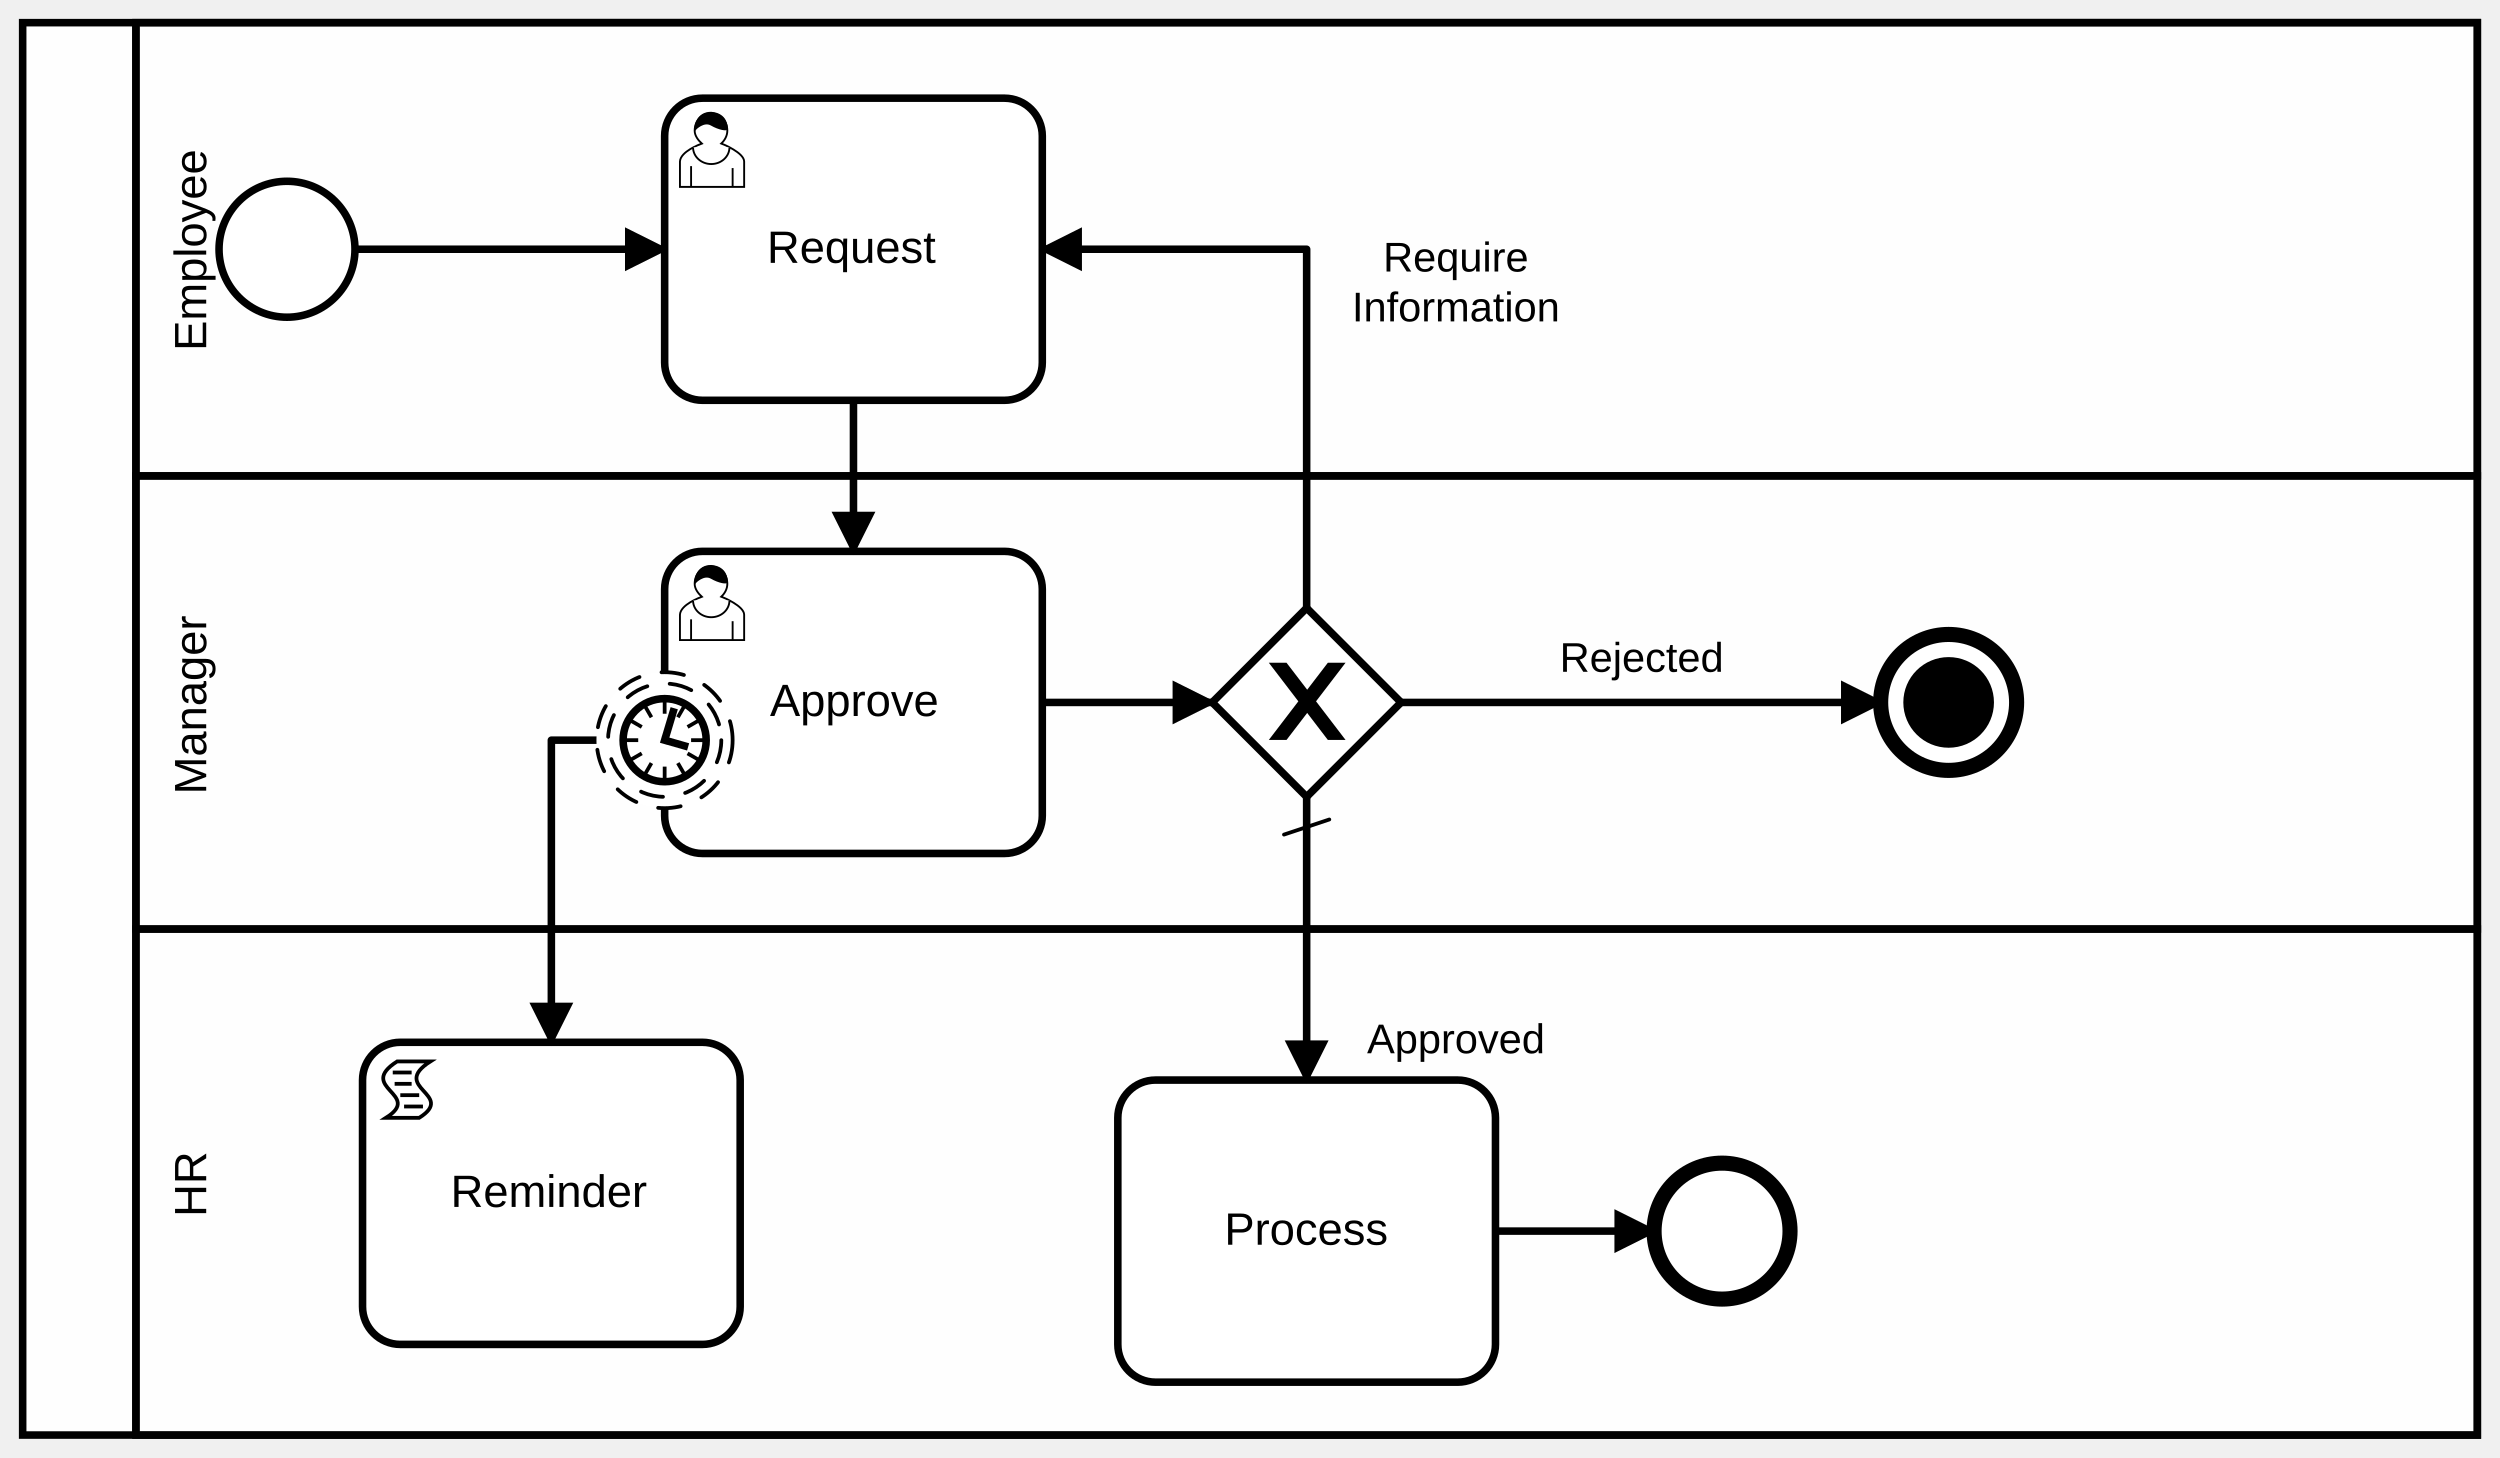
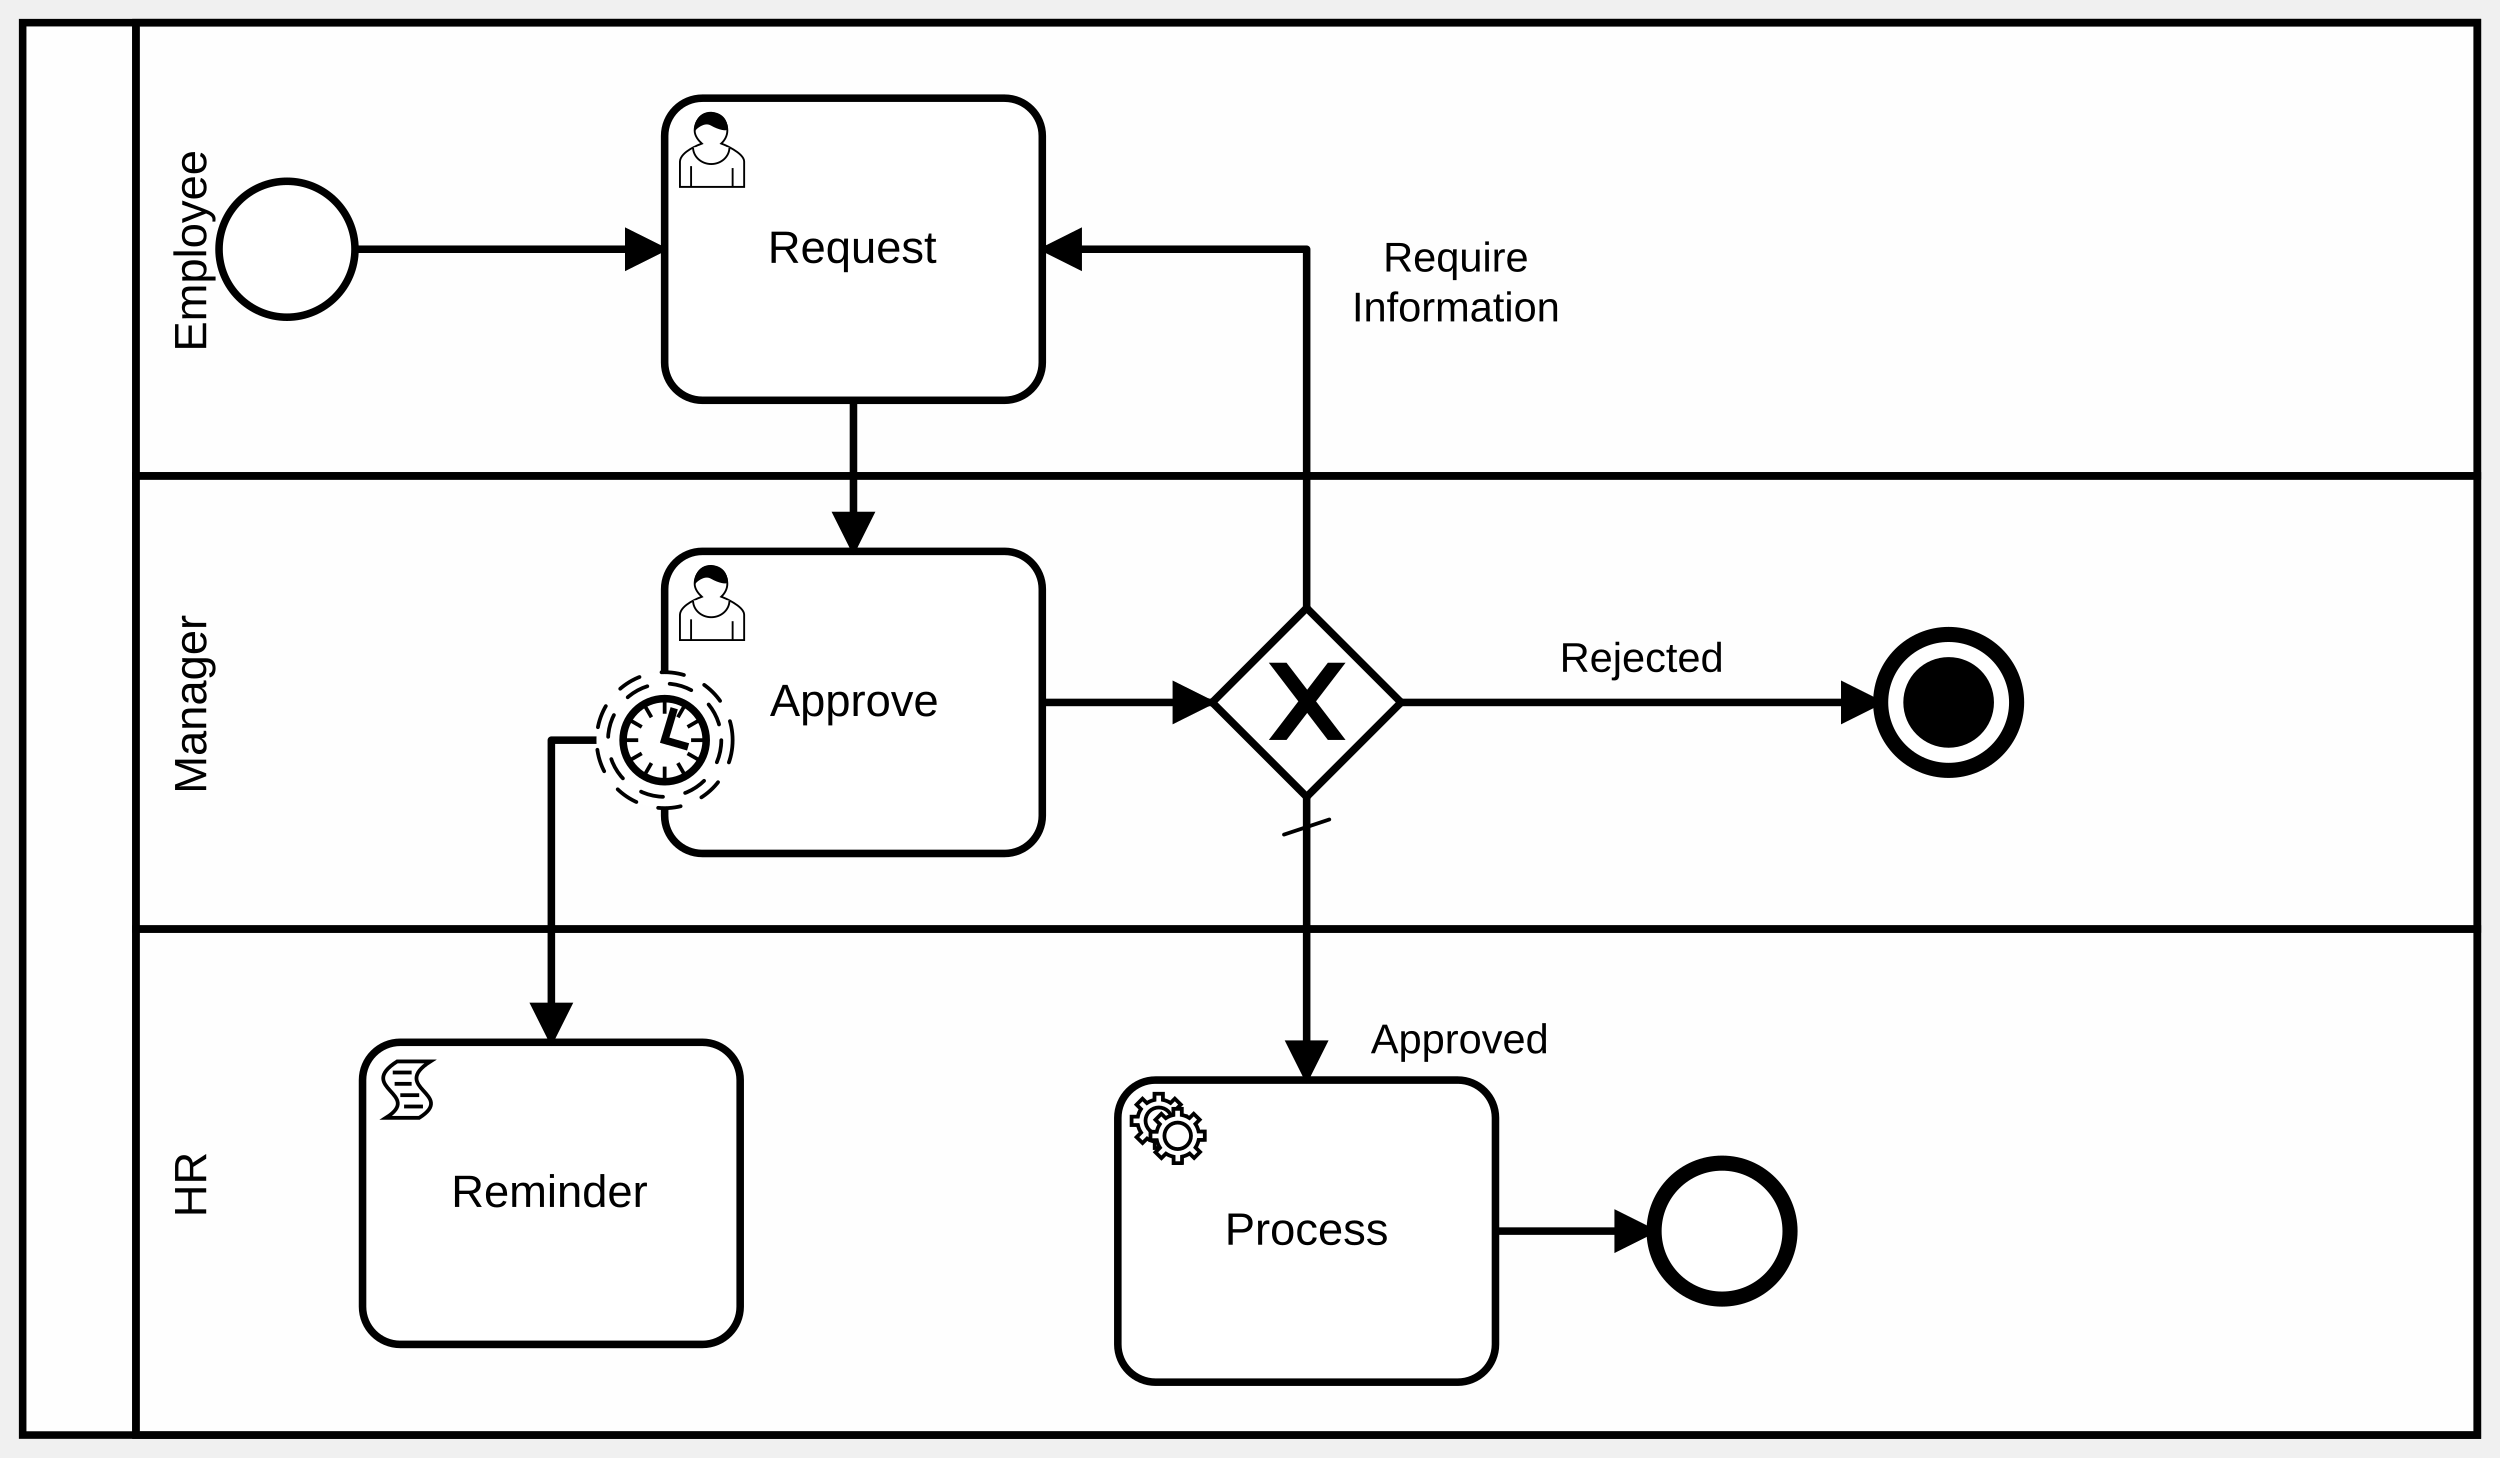
<svg xmlns="http://www.w3.org/2000/svg" width="662" height="386" viewBox="154 74 662 386" version="1.1">
  <defs>
-     <marker id="sequenceflow-end-white-black-43gcsm4iugsdn4nz3cvsjxf97" viewBox="0 0 20 20" refX="11" refY="10" markerWidth="10" markerHeight="10" orient="auto">
+     <marker id="sequenceflow-end-white-black-cr2yk6qygbac28v9lx5rs51v8" viewBox="0 0 20 20" refX="11" refY="10" markerWidth="10" markerHeight="10" orient="auto">
      <path d="M 1 5 L 11 10 L 1 15 Z" style="fill: black; stroke-width: 1px; stroke-linecap: round; stroke-dasharray: 10000, 1; stroke: black;" />
    </marker>
-     <marker id="conditional-default-flow-marker-white-black-43gcsm4iugsdn4nz3cvsjxf97" viewBox="0 0 20 20" refX="0" refY="10" markerWidth="10" markerHeight="10" orient="auto">
+     <marker id="conditional-default-flow-marker-white-black-cr2yk6qygbac28v9lx5rs51v8" viewBox="0 0 20 20" refX="0" refY="10" markerWidth="10" markerHeight="10" orient="auto">
      <path d="M 6 4 L 10 16" style="fill: black; stroke-width: 1px; stroke-linecap: round; stroke-dasharray: 10000, 1; stroke: black;" />
    </marker>
  </defs>
  <g class="djs-group">
-     <g class="djs-element djs-shape selected" data-element-id="Participant_0r7glje" style="display: block;" transform="matrix(1 0 0 1 160 80)">
+     <g class="djs-element djs-shape" data-element-id="Participant_0r7glje" style="display: block;" transform="matrix(1 0 0 1 160 80)">
      <g class="djs-visual">
        <rect x="0" y="0" width="650" height="374" rx="0" ry="0" style="stroke: black; stroke-width: 2px; fill: white; fill-opacity: 0.95;" />
        <polyline points="30,0 30,374 " style="fill: none; stroke: black; stroke-width: 2px;" />
        <text lineHeight="1.2" class="djs-label" style="font-family: Arial, sans-serif; font-size: 12px; font-weight: normal; fill: black;" transform="matrix(-1.83697e-16 -1 1 -1.83697e-16 0 374)">
          <tspan x="187" y="18.6" />
        </text>
      </g>
-       <rect x="-6" y="-6" width="662" height="386" class="djs-outline" style="fill: none;" />
      <rect class="djs-hit djs-hit-click-stroke" x="0" y="0" width="650" height="374" style="fill: none; stroke-opacity: 0; stroke: white; stroke-width: 15px;" />
      <rect class="djs-hit djs-hit-all" x="0" y="0" width="30" height="374" style="fill: none; stroke-opacity: 0; stroke: white; stroke-width: 15px;" />
+       <rect x="-6" y="-6" width="662" height="386" class="djs-outline" style="fill: none;" />
    </g>
    <g class="djs-children">
      <g class="djs-group">
        <g class="djs-element djs-shape" data-element-id="Lane_05wy8pe" style="display: block;" transform="matrix(1 0 0 1 190 320)">
          <g class="djs-visual">
            <rect x="0" y="0" width="620" height="134" rx="0" ry="0" style="stroke: black; stroke-width: 2px; fill: white; fill-opacity: 0.35;" />
            <text lineHeight="1.2" class="djs-label" style="font-family: Arial, sans-serif; font-size: 12px; font-weight: normal; fill: black;" transform="matrix(-1.83697e-16 -1 1 -1.83697e-16 0 134)">
-               <tspan x="57.778" y="18.6">HR</tspan>
+               <tspan x="57.667" y="18.6">HR</tspan>
            </text>
          </g>
          <rect class="djs-hit djs-hit-click-stroke" x="0" y="0" width="620" height="134" style="fill: none; stroke-opacity: 0; stroke: white; stroke-width: 15px;" />
          <rect class="djs-hit djs-hit-all" x="0" y="0" width="30" height="134" style="fill: none; stroke-opacity: 0; stroke: white; stroke-width: 15px;" />
          <rect x="-6" y="-6" width="632" height="146" class="djs-outline" style="fill: none;" />
        </g>
      </g>
      <g class="djs-group">
        <g class="djs-element djs-shape" data-element-id="Lane_0a5bph6" style="display: block;" transform="matrix(1 0 0 1 190 200)">
          <g class="djs-visual">
            <rect x="0" y="0" width="620" height="120" rx="0" ry="0" style="stroke: black; stroke-width: 2px; fill: white; fill-opacity: 0.35;" />
            <text lineHeight="1.2" class="djs-label" style="font-family: Arial, sans-serif; font-size: 12px; font-weight: normal; fill: black;" transform="matrix(-1.83697e-16 -1 1 -1.83697e-16 0 120)">
-               <tspan x="35.651" y="18.6">Manager</tspan>
+               <tspan x="35.817" y="18.6">Manager</tspan>
            </text>
          </g>
          <rect class="djs-hit djs-hit-click-stroke" x="0" y="0" width="620" height="120" style="fill: none; stroke-opacity: 0; stroke: white; stroke-width: 15px;" />
          <rect class="djs-hit djs-hit-all" x="0" y="0" width="30" height="120" style="fill: none; stroke-opacity: 0; stroke: white; stroke-width: 15px;" />
          <rect x="-6" y="-6" width="632" height="132" class="djs-outline" style="fill: none;" />
        </g>
      </g>
      <g class="djs-group">
        <g class="djs-element djs-shape" data-element-id="Lane_0jmm0qb" style="display: block;" transform="matrix(1 0 0 1 190 80)">
          <g class="djs-visual">
            <rect x="0" y="0" width="620" height="120" rx="0" ry="0" style="stroke: black; stroke-width: 2px; fill: white; fill-opacity: 0.35;" />
            <text lineHeight="1.2" class="djs-label" style="font-family: Arial, sans-serif; font-size: 12px; font-weight: normal; fill: black;" transform="matrix(-1.83697e-16 -1 1 -1.83697e-16 0 120)">
-               <tspan x="33.101" y="18.6">Employee</tspan>
+               <tspan x="32.906" y="18.6">Employee</tspan>
            </text>
          </g>
          <rect class="djs-hit djs-hit-click-stroke" x="0" y="0" width="620" height="120" style="fill: none; stroke-opacity: 0; stroke: white; stroke-width: 15px;" />
          <rect class="djs-hit djs-hit-all" x="0" y="0" width="30" height="120" style="fill: none; stroke-opacity: 0; stroke: white; stroke-width: 15px;" />
          <rect x="-6" y="-6" width="632" height="132" class="djs-outline" style="fill: none;" />
        </g>
      </g>
      <g class="djs-group">
        <g class="djs-element djs-connection" data-element-id="Flow_00etx8n" style="display: block;">
          <g class="djs-visual">
-             <path d="m  312,270L300,270 L300,350 " style="fill: none; stroke-width: 2px; stroke: black; stroke-linejoin: round; marker-end: url('#sequenceflow-end-white-black-43gcsm4iugsdn4nz3cvsjxf97');" />
+             <path d="m  312,270L300,270 L300,350 " style="fill: none; stroke-width: 2px; stroke: black; stroke-linejoin: round; marker-end: url('#sequenceflow-end-white-black-cr2yk6qygbac28v9lx5rs51v8');" />
          </g>
          <polyline points="312,270 300,270 300,350 " class="djs-hit djs-hit-stroke" style="fill: none; stroke-opacity: 0; stroke: white; stroke-width: 15px;" />
          <rect x="294" y="264" width="24" height="92" class="djs-outline" style="fill: none;" />
        </g>
      </g>
      <g class="djs-group">
        <g class="djs-element djs-connection" data-element-id="Flow_0rvg1ym" style="display: block;">
          <g class="djs-visual">
-             <path d="m  500,235L500,140 L430,140 " style="fill: none; stroke-width: 2px; stroke: black; stroke-linejoin: round; marker-end: url('#sequenceflow-end-white-black-43gcsm4iugsdn4nz3cvsjxf97');" />
+             <path d="m  500,235L500,140 L430,140 " style="fill: none; stroke-width: 2px; stroke: black; stroke-linejoin: round; marker-end: url('#sequenceflow-end-white-black-cr2yk6qygbac28v9lx5rs51v8');" />
          </g>
          <polyline points="500,235 500,140 430,140 " class="djs-hit djs-hit-stroke" style="fill: none; stroke-opacity: 0; stroke: white; stroke-width: 15px;" />
          <rect x="424" y="134" width="82" height="107" class="djs-outline" style="fill: none;" />
        </g>
      </g>
      <g class="djs-group">
        <g class="djs-element djs-connection" data-element-id="Flow_1ef1q1u" style="display: block;">
          <g class="djs-visual">
-             <path d="m  525,260L652,260 " style="fill: none; stroke-width: 2px; stroke: black; stroke-linejoin: round; marker-end: url('#sequenceflow-end-white-black-43gcsm4iugsdn4nz3cvsjxf97');" />
+             <path d="m  525,260L652,260 " style="fill: none; stroke-width: 2px; stroke: black; stroke-linejoin: round; marker-end: url('#sequenceflow-end-white-black-cr2yk6qygbac28v9lx5rs51v8');" />
          </g>
          <polyline points="525,260 652,260 " class="djs-hit djs-hit-stroke" style="fill: none; stroke-opacity: 0; stroke: white; stroke-width: 15px;" />
          <rect x="519" y="254" width="139" height="12" class="djs-outline" style="fill: none;" />
        </g>
      </g>
      <g class="djs-group">
        <g class="djs-element djs-connection" data-element-id="Flow_1ufmnuh" style="display: block;">
          <g class="djs-visual">
-             <path d="m  500,285L500,360 " style="fill: none; stroke-width: 2px; stroke: black; stroke-linejoin: round; marker-end: url('#sequenceflow-end-white-black-43gcsm4iugsdn4nz3cvsjxf97'); marker-start: url('#conditional-default-flow-marker-white-black-43gcsm4iugsdn4nz3cvsjxf97');" />
+             <path d="m  500,285L500,360 " style="fill: none; stroke-width: 2px; stroke: black; stroke-linejoin: round; marker-end: url('#sequenceflow-end-white-black-cr2yk6qygbac28v9lx5rs51v8'); marker-start: url('#conditional-default-flow-marker-white-black-cr2yk6qygbac28v9lx5rs51v8');" />
          </g>
          <polyline points="500,285 500,360 " class="djs-hit djs-hit-stroke" style="fill: none; stroke-opacity: 0; stroke: white; stroke-width: 15px;" />
          <rect x="494" y="279" width="12" height="87" class="djs-outline" style="fill: none;" />
        </g>
      </g>
      <g class="djs-group">
        <g class="djs-element djs-connection" data-element-id="Flow_1un6mui" style="display: block;">
          <g class="djs-visual">
-             <path d="m  550,400L592,400 " style="fill: none; stroke-width: 2px; stroke: black; stroke-linejoin: round; marker-end: url('#sequenceflow-end-white-black-43gcsm4iugsdn4nz3cvsjxf97');" />
+             <path d="m  550,400L592,400 " style="fill: none; stroke-width: 2px; stroke: black; stroke-linejoin: round; marker-end: url('#sequenceflow-end-white-black-cr2yk6qygbac28v9lx5rs51v8');" />
          </g>
          <polyline points="550,400 592,400 " class="djs-hit djs-hit-stroke" style="fill: none; stroke-opacity: 0; stroke: white; stroke-width: 15px;" />
          <rect x="544" y="394" width="54" height="12" class="djs-outline" style="fill: none;" />
        </g>
      </g>
      <g class="djs-group">
        <g class="djs-element djs-connection" data-element-id="Flow_1my72g7" style="display: block;">
          <g class="djs-visual">
-             <path d="m  430,260L475,260 " style="fill: none; stroke-width: 2px; stroke: black; stroke-linejoin: round; marker-end: url('#sequenceflow-end-white-black-43gcsm4iugsdn4nz3cvsjxf97');" />
+             <path d="m  430,260L475,260 " style="fill: none; stroke-width: 2px; stroke: black; stroke-linejoin: round; marker-end: url('#sequenceflow-end-white-black-cr2yk6qygbac28v9lx5rs51v8');" />
          </g>
          <polyline points="430,260 475,260 " class="djs-hit djs-hit-stroke" style="fill: none; stroke-opacity: 0; stroke: white; stroke-width: 15px;" />
          <rect x="424" y="254" width="57" height="12" class="djs-outline" style="fill: none;" />
        </g>
      </g>
      <g class="djs-group">
        <g class="djs-element djs-connection" data-element-id="Flow_0xa1hl7" style="display: block;">
          <g class="djs-visual">
-             <path d="m  248,140L330,140 " style="fill: none; stroke-width: 2px; stroke: black; stroke-linejoin: round; marker-end: url('#sequenceflow-end-white-black-43gcsm4iugsdn4nz3cvsjxf97');" />
+             <path d="m  248,140L330,140 " style="fill: none; stroke-width: 2px; stroke: black; stroke-linejoin: round; marker-end: url('#sequenceflow-end-white-black-cr2yk6qygbac28v9lx5rs51v8');" />
          </g>
          <polyline points="248,140 330,140 " class="djs-hit djs-hit-stroke" style="fill: none; stroke-opacity: 0; stroke: white; stroke-width: 15px;" />
          <rect x="242" y="134" width="94" height="12" class="djs-outline" style="fill: none;" />
        </g>
      </g>
      <g class="djs-group">
        <g class="djs-element djs-connection" data-element-id="Flow_1ig8mx7" style="display: block;">
          <g class="djs-visual">
-             <path d="m  380,180L380,220 " style="fill: none; stroke-width: 2px; stroke: black; stroke-linejoin: round; marker-end: url('#sequenceflow-end-white-black-43gcsm4iugsdn4nz3cvsjxf97');" />
+             <path d="m  380,180L380,220 " style="fill: none; stroke-width: 2px; stroke: black; stroke-linejoin: round; marker-end: url('#sequenceflow-end-white-black-cr2yk6qygbac28v9lx5rs51v8');" />
          </g>
          <polyline points="380,180 380,220 " class="djs-hit djs-hit-stroke" style="fill: none; stroke-opacity: 0; stroke: white; stroke-width: 15px;" />
          <rect x="374" y="174" width="12" height="52" class="djs-outline" style="fill: none;" />
        </g>
      </g>
      <g class="djs-group">
        <g class="djs-element djs-shape" data-element-id="StartEvent_1" style="display: block;" transform="matrix(1 0 0 1 212 122)">
          <g class="djs-visual">
            <circle cx="18" cy="18" r="18" style="stroke: black; stroke-width: 2px; fill: white; fill-opacity: 0.95;" />
          </g>
          <rect class="djs-hit djs-hit-all" x="0" y="0" width="36" height="36" style="fill: none; stroke-opacity: 0; stroke: white; stroke-width: 15px;" />
          <rect x="-6" y="-6" width="48" height="48" class="djs-outline" style="fill: none;" />
        </g>
      </g>
      <g class="djs-group">
        <g class="djs-element djs-shape" data-element-id="Request" style="display: block;" transform="matrix(1 0 0 1 330 100)">
          <g class="djs-visual">
            <rect x="0" y="0" width="100" height="80" rx="10" ry="10" style="stroke: black; stroke-width: 2px; fill: white; fill-opacity: 0.95;" />
            <text lineHeight="1.2" class="djs-label" style="font-family: Arial, sans-serif; font-size: 12px; font-weight: normal; fill: black;">
-               <tspan x="27.097" y="43.6">Request</tspan>
+               <tspan x="27.319" y="43.6">Request</tspan>
            </text>
            <path d="m 15,12 c 0.909,-0.845 1.594,-2.049 1.594,-3.385 0,-2.554 -1.805,-4.622 -4.357,-4.622 -2.552,0 -4.288,2.068 -4.288,4.622 0,1.348 0.974,2.562 1.896,3.405 -0.529,0.187 -5.669,2.097 -5.794,4.756 v 6.718 h 17 v -6.718 c 0,-2.298 -5.528,-4.595 -6.051,-4.776 zm -8,6 l 0,5.5 m 11,0 l 0,-5" style="fill: white; stroke-width: 0.5px; stroke: black;" />
            <path d="m 15,12 m 2.162,1.009 c 0,2.447 -2.158,4.431 -4.821,4.431 -2.665,0 -4.822,-1.981 -4.822,-4.431 " style="fill: white; stroke-width: 0.5px; stroke: black;" />
            <path d="m 15,12 m -6.9,-3.80 c 0,0 2.251,-2.358 4.274,-1.177 2.024,1.181 4.221,1.537 4.124,0.965 -0.098,-0.57 -0.117,-3.791 -4.191,-4.136 -3.575,0.001 -4.208,3.367 -4.207,4.348 z" style="fill: black; stroke-width: 0.5px; stroke: black;" />
          </g>
          <rect class="djs-hit djs-hit-all" x="0" y="0" width="100" height="80" style="fill: none; stroke-opacity: 0; stroke: white; stroke-width: 15px;" />
          <rect x="-6" y="-6" width="112" height="92" class="djs-outline" style="fill: none;" />
        </g>
      </g>
      <g class="djs-group">
        <g class="djs-element djs-shape" data-element-id="Approve" style="display: block;" transform="matrix(1 0 0 1 330 220)">
          <g class="djs-visual">
            <rect x="0" y="0" width="100" height="80" rx="10" ry="10" style="stroke: black; stroke-width: 2px; fill: white; fill-opacity: 0.95;" />
            <text lineHeight="1.2" class="djs-label" style="font-family: Arial, sans-serif; font-size: 12px; font-weight: normal; fill: black;">
-               <tspan x="27.878" y="43.6">Approve</tspan>
+               <tspan x="27.864" y="43.6">Approve</tspan>
            </text>
            <path d="m 15,12 c 0.909,-0.845 1.594,-2.049 1.594,-3.385 0,-2.554 -1.805,-4.622 -4.357,-4.622 -2.552,0 -4.288,2.068 -4.288,4.622 0,1.348 0.974,2.562 1.896,3.405 -0.529,0.187 -5.669,2.097 -5.794,4.756 v 6.718 h 17 v -6.718 c 0,-2.298 -5.528,-4.595 -6.051,-4.776 zm -8,6 l 0,5.5 m 11,0 l 0,-5" style="fill: white; stroke-width: 0.5px; stroke: black;" />
            <path d="m 15,12 m 2.162,1.009 c 0,2.447 -2.158,4.431 -4.821,4.431 -2.665,0 -4.822,-1.981 -4.822,-4.431 " style="fill: white; stroke-width: 0.5px; stroke: black;" />
            <path d="m 15,12 m -6.9,-3.80 c 0,0 2.251,-2.358 4.274,-1.177 2.024,1.181 4.221,1.537 4.124,0.965 -0.098,-0.57 -0.117,-3.791 -4.191,-4.136 -3.575,0.001 -4.208,3.367 -4.207,4.348 z" style="fill: black; stroke-width: 0.5px; stroke: black;" />
          </g>
          <rect class="djs-hit djs-hit-all" x="0" y="0" width="100" height="80" style="fill: none; stroke-opacity: 0; stroke: white; stroke-width: 15px;" />
          <rect x="-6" y="-6" width="112" height="92" class="djs-outline" style="fill: none;" />
        </g>
      </g>
      <g class="djs-group">
        <g class="djs-element djs-shape" data-element-id="Event_02om8ew" style="display: block;" transform="matrix(1 0 0 1 652 242)">
          <g class="djs-visual">
            <circle cx="18" cy="18" r="18" style="stroke: black; stroke-width: 4px; fill: white; fill-opacity: 0.95;" />
            <circle cx="18" cy="18" r="10" style="stroke: black; stroke-width: 4px; fill: black;" />
          </g>
          <rect class="djs-hit djs-hit-all" x="0" y="0" width="36" height="36" style="fill: none; stroke-opacity: 0; stroke: white; stroke-width: 15px;" />
          <rect x="-6" y="-6" width="48" height="48" class="djs-outline" style="fill: none;" />
        </g>
      </g>
      <g class="djs-group">
        <g class="djs-element djs-shape" data-element-id="Event_1qg3mz1" style="display: block;" transform="matrix(1 0 0 1 592 382)">
          <g class="djs-visual">
            <circle cx="18" cy="18" r="18" style="stroke: black; stroke-width: 4px; fill: white; fill-opacity: 0.95;" />
          </g>
          <rect class="djs-hit djs-hit-all" x="0" y="0" width="36" height="36" style="fill: none; stroke-opacity: 0; stroke: white; stroke-width: 15px;" />
          <rect x="-6" y="-6" width="48" height="48" class="djs-outline" style="fill: none;" />
        </g>
      </g>
      <g class="djs-group">
        <g class="djs-element djs-shape" data-element-id="Gateway_1kqewfd" style="display: block;" transform="matrix(1 0 0 1 475 235)">
          <g class="djs-visual">
            <polygon points="25,0 50,25 25,50 0,25" style="stroke: black; stroke-width: 2px; fill: white; fill-opacity: 0.95;" />
            <path d="m 16,15 7.429,9.714 -7.429,9.714 3.429,0 5.714,-7.464 5.714,7.464 3.429,0 -7.429,-9.714 7.429,-9.714 -3.429,0 -5.714,7.464 -5.714,-7.464 -3.429,0 z" style="fill: black; stroke-width: 1px; stroke: black;" />
          </g>
          <rect class="djs-hit djs-hit-all" x="0" y="0" width="50" height="50" style="fill: none; stroke-opacity: 0; stroke: white; stroke-width: 15px;" />
          <rect x="-6" y="-6" width="62" height="62" class="djs-outline" style="fill: none;" />
        </g>
      </g>
      <g class="djs-group">
-         <g class="djs-element djs-shape" data-element-id="Activity_1rx1txe" style="display: block;" transform="matrix(1 0 0 1 450 360)">
-           <g class="djs-visual">
-             <rect x="0" y="0" width="100" height="80" rx="10" ry="10" style="stroke: black; stroke-width: 2px; fill: white; fill-opacity: 0.95;" />
-             <text lineHeight="1.2" class="djs-label" style="font-family: Arial, sans-serif; font-size: 12px; font-weight: normal; fill: black;">
-               <tspan x="28.215" y="43.6">Process</tspan>
-             </text>
-           </g>
-           <rect class="djs-hit djs-hit-all" x="0" y="0" width="100" height="80" style="fill: none; stroke-opacity: 0; stroke: white; stroke-width: 15px;" />
-           <rect x="-6" y="-6" width="112" height="92" class="djs-outline" style="fill: none;" />
-         </g>
-       </g>
-       <g class="djs-group">
        <g class="djs-element djs-shape" data-element-id="Activity_1escddn" style="display: block;" transform="matrix(1 0 0 1 250 350)">
          <g class="djs-visual">
            <rect x="0" y="0" width="100" height="80" rx="10" ry="10" style="stroke: black; stroke-width: 2px; fill: white; fill-opacity: 0.95;" />
            <text lineHeight="1.2" class="djs-label" style="font-family: Arial, sans-serif; font-size: 12px; font-weight: normal; fill: black;">
-               <tspan x="23.322" y="43.6">Reminder</tspan>
+               <tspan x="23.488" y="43.6">Reminder</tspan>
            </text>
            <path d="m 15,20 c 9.967,-6.273 -8.001,-7.919 2.969,-14.938 l -8.803,0 c -10.97,7.019 6.998,8.665 -2.969,14.938 z m -7,-12 l 5,0 m -4.5,3 l 4.5,0 m -3,3 l 5,0m -4,3 l 5,0" style="fill: none; stroke-width: 1px; stroke: black;" />
          </g>
          <rect class="djs-hit djs-hit-all" x="0" y="0" width="100" height="80" style="fill: none; stroke-opacity: 0; stroke: white; stroke-width: 15px;" />
          <rect x="-6" y="-6" width="112" height="92" class="djs-outline" style="fill: none;" />
        </g>
      </g>
      <g class="djs-group">
-         <g class="djs-element djs-shape" data-element-id="Event_1lkpj3z" style="display: block;" transform="matrix(1 0 0 1 312 252)">
+         <g class="djs-element djs-shape selected" data-element-id="Activity_1rx1txe" style="display: block;" transform="matrix(1 0 0 1 450 360)">
+           <g class="djs-visual">
+             <rect x="0" y="0" width="100" height="80" rx="10" ry="10" style="stroke: black; stroke-width: 2px; fill: white; fill-opacity: 0.95;" />
+             <text lineHeight="1.2" class="djs-label" style="font-family: Arial, sans-serif; font-size: 12px; font-weight: normal; fill: black;">
+               <tspan x="28.32" y="43.6">Process</tspan>
+             </text>
+             <path d="m 12,18 v -1.713 c 0.352,-0.07 0.704,-0.178 1.048,-0.321 0.344,-0.145 0.666,-0.321 0.966,-0.521 l 1.194,1.18 1.567,-1.577 -1.195,-1.18 c 0.403,-0.614 0.683,-1.299 0.825,-2.018 l 1.622,-0.01 v -2.22 l -1.637,0.01 c -0.073,-0.352 -0.178,-0.7 -0.324,-1.044 -0.145,-0.344 -0.321,-0.664 -0.523,-0.962 l 1.131,-1.136 -1.583,-1.563 -1.13,1.136 c -0.614,-0.401 -1.303,-0.681 -2.023,-0.822 l 0.009,-1.619 h -2.241 l 0.004,1.631 c -0.354,0.074 -0.705,0.18 -1.05,0.324 -0.344,0.144 -0.665,0.321 -0.964,0.52 l -1.17,-1.158 -1.567,1.579 1.168,1.157 c -0.403,0.613 -0.683,1.298 -0.825,2.017 l -1.659,0.003 v 2.222 l 1.672,-0.006 c 0.073,0.351 0.18,0.702 0.324,1.045 0.145,0.344 0.321,0.664 0.523,0.961 l -1.199,1.197 1.584,1.56 1.196,-1.193 c 0.614,0.403 1.303,0.682 2.023,0.823 l 7.19e-4,1.699 h 2.227 z m 0.221,-3.996 c -1.789,0.75 -3.858,-0.093 -4.61,-1.874 -0.752,-1.783 0.091,-3.846 1.88,-4.596 1.788,-0.749 3.857,0.093 4.609,1.874 0.752,1.782 -0.091,3.846 -1.88,4.596 z" style="fill: white; stroke-width: 1px; stroke: black;" />
+             <path d="m 17.2,18 c -1.789,0.75 -3.858,-0.093 -4.61,-1.874 -0.752,-1.783 0.091,-3.846 1.88,-4.596 1.788,-0.749 3.857,0.093 4.609,1.874 0.752,1.782 -0.091,3.846 -1.88,4.596 z" style="fill: white; stroke-width: 0px; stroke: black;" />
+             <path d="m 17,22 v -1.713 c 0.352,-0.07 0.704,-0.178 1.048,-0.321 0.344,-0.145 0.666,-0.321 0.966,-0.521 l 1.194,1.18 1.567,-1.577 -1.195,-1.18 c 0.403,-0.614 0.683,-1.299 0.825,-2.018 l 1.622,-0.01 v -2.22 l -1.637,0.01 c -0.073,-0.352 -0.178,-0.7 -0.324,-1.044 -0.145,-0.344 -0.321,-0.664 -0.523,-0.962 l 1.131,-1.136 -1.583,-1.563 -1.13,1.136 c -0.614,-0.401 -1.303,-0.681 -2.023,-0.822 l 0.009,-1.619 h -2.241 l 0.004,1.631 c -0.354,0.074 -0.705,0.18 -1.05,0.324 -0.344,0.144 -0.665,0.321 -0.964,0.52 l -1.17,-1.158 -1.567,1.579 1.168,1.157 c -0.403,0.613 -0.683,1.298 -0.825,2.017 l -1.659,0.003 v 2.222 l 1.672,-0.006 c 0.073,0.351 0.18,0.702 0.324,1.045 0.145,0.344 0.321,0.664 0.523,0.961 l -1.199,1.197 1.584,1.56 1.196,-1.193 c 0.614,0.403 1.303,0.682 2.023,0.823 l 7.19e-4,1.699 h 2.227 z m 0.221,-3.996 c -1.789,0.75 -3.858,-0.093 -4.61,-1.874 -0.752,-1.783 0.091,-3.846 1.88,-4.596 1.788,-0.749 3.857,0.093 4.609,1.874 0.752,1.782 -0.091,3.846 -1.88,4.596 z" style="fill: white; stroke-width: 1px; stroke: black;" />
+           </g>
+           <rect class="djs-hit djs-hit-all" x="0" y="0" width="100" height="80" style="fill: none; stroke-opacity: 0; stroke: white; stroke-width: 15px;" />
+           <rect x="-6" y="-6" width="112" height="92" class="djs-outline" style="fill: none;" />
+         </g>
+       </g>
+       <g class="djs-group">
+         <g class="djs-element djs-shape" data-element-id="timer-event" style="display: block;" transform="matrix(1 0 0 1 312 252)">
          <g class="djs-visual">
            <circle cx="18" cy="18" r="18" style="stroke: black; stroke-width: 1px; fill: white; stroke-dasharray: 6; stroke-linecap: round; fill-opacity: 1;" />
            <circle cx="18" cy="18" r="15" style="stroke: black; stroke-width: 1px; fill: none; stroke-dasharray: 6; stroke-linecap: round;" />
            <circle cx="18" cy="18" r="11" style="stroke: black; stroke-width: 2px; fill: white;" />
            <path d="M 18,18 l 2.25,-7.5 m -2.25,7.5 l 5.25,1.5 " style="fill: none; stroke-width: 2px; stroke: black; stroke-linecap: square;" />
            <path d="M 18,18 m 0,7.5 l -0,2.25 " transform="rotate(0,18,18)" style="fill: none; stroke-width: 1px; stroke: black; stroke-linecap: square;" />
            <path d="M 18,18 m 0,7.5 l -0,2.25 " transform="rotate(30,18,18)" style="fill: none; stroke-width: 1px; stroke: black; stroke-linecap: square;" />
            <path d="M 18,18 m 0,7.5 l -0,2.25 " transform="rotate(60,18,18)" style="fill: none; stroke-width: 1px; stroke: black; stroke-linecap: square;" />
            <path d="M 18,18 m 0,7.5 l -0,2.25 " transform="rotate(90,18,18)" style="fill: none; stroke-width: 1px; stroke: black; stroke-linecap: square;" />
            <path d="M 18,18 m 0,7.5 l -0,2.25 " transform="rotate(120,18,18)" style="fill: none; stroke-width: 1px; stroke: black; stroke-linecap: square;" />
            <path d="M 18,18 m 0,7.5 l -0,2.25 " transform="rotate(150,18,18)" style="fill: none; stroke-width: 1px; stroke: black; stroke-linecap: square;" />
            <path d="M 18,18 m 0,7.5 l -0,2.25 " transform="rotate(180,18,18)" style="fill: none; stroke-width: 1px; stroke: black; stroke-linecap: square;" />
            <path d="M 18,18 m 0,7.5 l -0,2.25 " transform="rotate(210,18,18)" style="fill: none; stroke-width: 1px; stroke: black; stroke-linecap: square;" />
            <path d="M 18,18 m 0,7.5 l -0,2.25 " transform="rotate(240,18,18)" style="fill: none; stroke-width: 1px; stroke: black; stroke-linecap: square;" />
            <path d="M 18,18 m 0,7.5 l -0,2.25 " transform="rotate(270,18,18)" style="fill: none; stroke-width: 1px; stroke: black; stroke-linecap: square;" />
            <path d="M 18,18 m 0,7.5 l -0,2.25 " transform="rotate(300,18,18)" style="fill: none; stroke-width: 1px; stroke: black; stroke-linecap: square;" />
            <path d="M 18,18 m 0,7.5 l -0,2.25 " transform="rotate(330,18,18)" style="fill: none; stroke-width: 1px; stroke: black; stroke-linecap: square;" />
          </g>
          <rect class="djs-hit djs-hit-all" x="0" y="0" width="36" height="36" style="fill: none; stroke-opacity: 0; stroke: white; stroke-width: 15px;" />
          <rect x="-6" y="-6" width="48" height="48" class="djs-outline" style="fill: none;" />
        </g>
      </g>
      <g class="djs-group">
-         <g class="djs-element djs-shape" data-element-id="Flow_1ufmnuh_label" style="display: block;" transform="matrix(1 0 0 1 516 343)">
-           <g class="djs-visual">
-             <text lineHeight="1.2" class="djs-label" style="font-family: Arial, sans-serif; font-size: 11px; font-weight: normal; fill: black;">
-               <tspan x="0" y="9.9">Approved</tspan>
-             </text>
-           </g>
-           <rect class="djs-hit djs-hit-all" x="0" y="0" width="47" height="14" style="fill: none; stroke-opacity: 0; stroke: white; stroke-width: 15px;" />
-           <rect x="-6" y="-6" width="59" height="26" class="djs-outline" style="fill: none;" />
-         </g>
-       </g>
-       <g class="djs-group">
        <g class="djs-element djs-shape" data-element-id="Flow_1ef1q1u_label" style="display: block;" transform="matrix(1 0 0 1 567 242)">
          <g class="djs-visual">
            <text lineHeight="1.2" class="djs-label" style="font-family: Arial, sans-serif; font-size: 11px; font-weight: normal; fill: black;">
              <tspan x="0" y="9.9">Rejected</tspan>
            </text>
          </g>
          <rect class="djs-hit djs-hit-all" x="0" y="0" width="44" height="14" style="fill: none; stroke-opacity: 0; stroke: white; stroke-width: 15px;" />
          <rect x="-6" y="-6" width="56" height="26" class="djs-outline" style="fill: none;" />
        </g>
      </g>
      <g class="djs-group">
        <g class="djs-element djs-shape" data-element-id="Flow_0rvg1ym_label" style="display: block;" transform="matrix(1 0 0 1 512 136)">
          <g class="djs-visual">
            <text lineHeight="1.2" class="djs-label" style="font-family: Arial, sans-serif; font-size: 11px; font-weight: normal; fill: black;">
-               <tspan x="8.249" y="9.9">Require </tspan>
+               <tspan x="8.253" y="9.9">Require </tspan>
              <tspan x="0" y="23.1">Information</tspan>
            </text>
          </g>
          <rect class="djs-hit djs-hit-all" x="0" y="0" width="56" height="27" style="fill: none; stroke-opacity: 0; stroke: white; stroke-width: 15px;" />
          <rect x="-6" y="-6" width="68" height="39" class="djs-outline" style="fill: none;" />
        </g>
      </g>
+     </g>
+   </g>
+   <g class="djs-group">
+     <g class="djs-element djs-shape" data-element-id="Flow_1ufmnuh_label" style="display: block;" transform="matrix(1 0 0 1 517 343)">
+       <g class="djs-visual">
+         <text lineHeight="1.2" class="djs-label" style="font-family: Arial, sans-serif; font-size: 11px; font-weight: normal; fill: black;">
+           <tspan x="0" y="9.9">Approved</tspan>
+         </text>
+       </g>
+       <rect class="djs-hit djs-hit-all" x="0" y="0" width="46" height="14" style="fill: none; stroke-opacity: 0; stroke: white; stroke-width: 15px;" />
+       <rect x="-6" y="-6" width="58" height="26" class="djs-outline" style="fill: none;" />
    </g>
  </g>
</svg>
